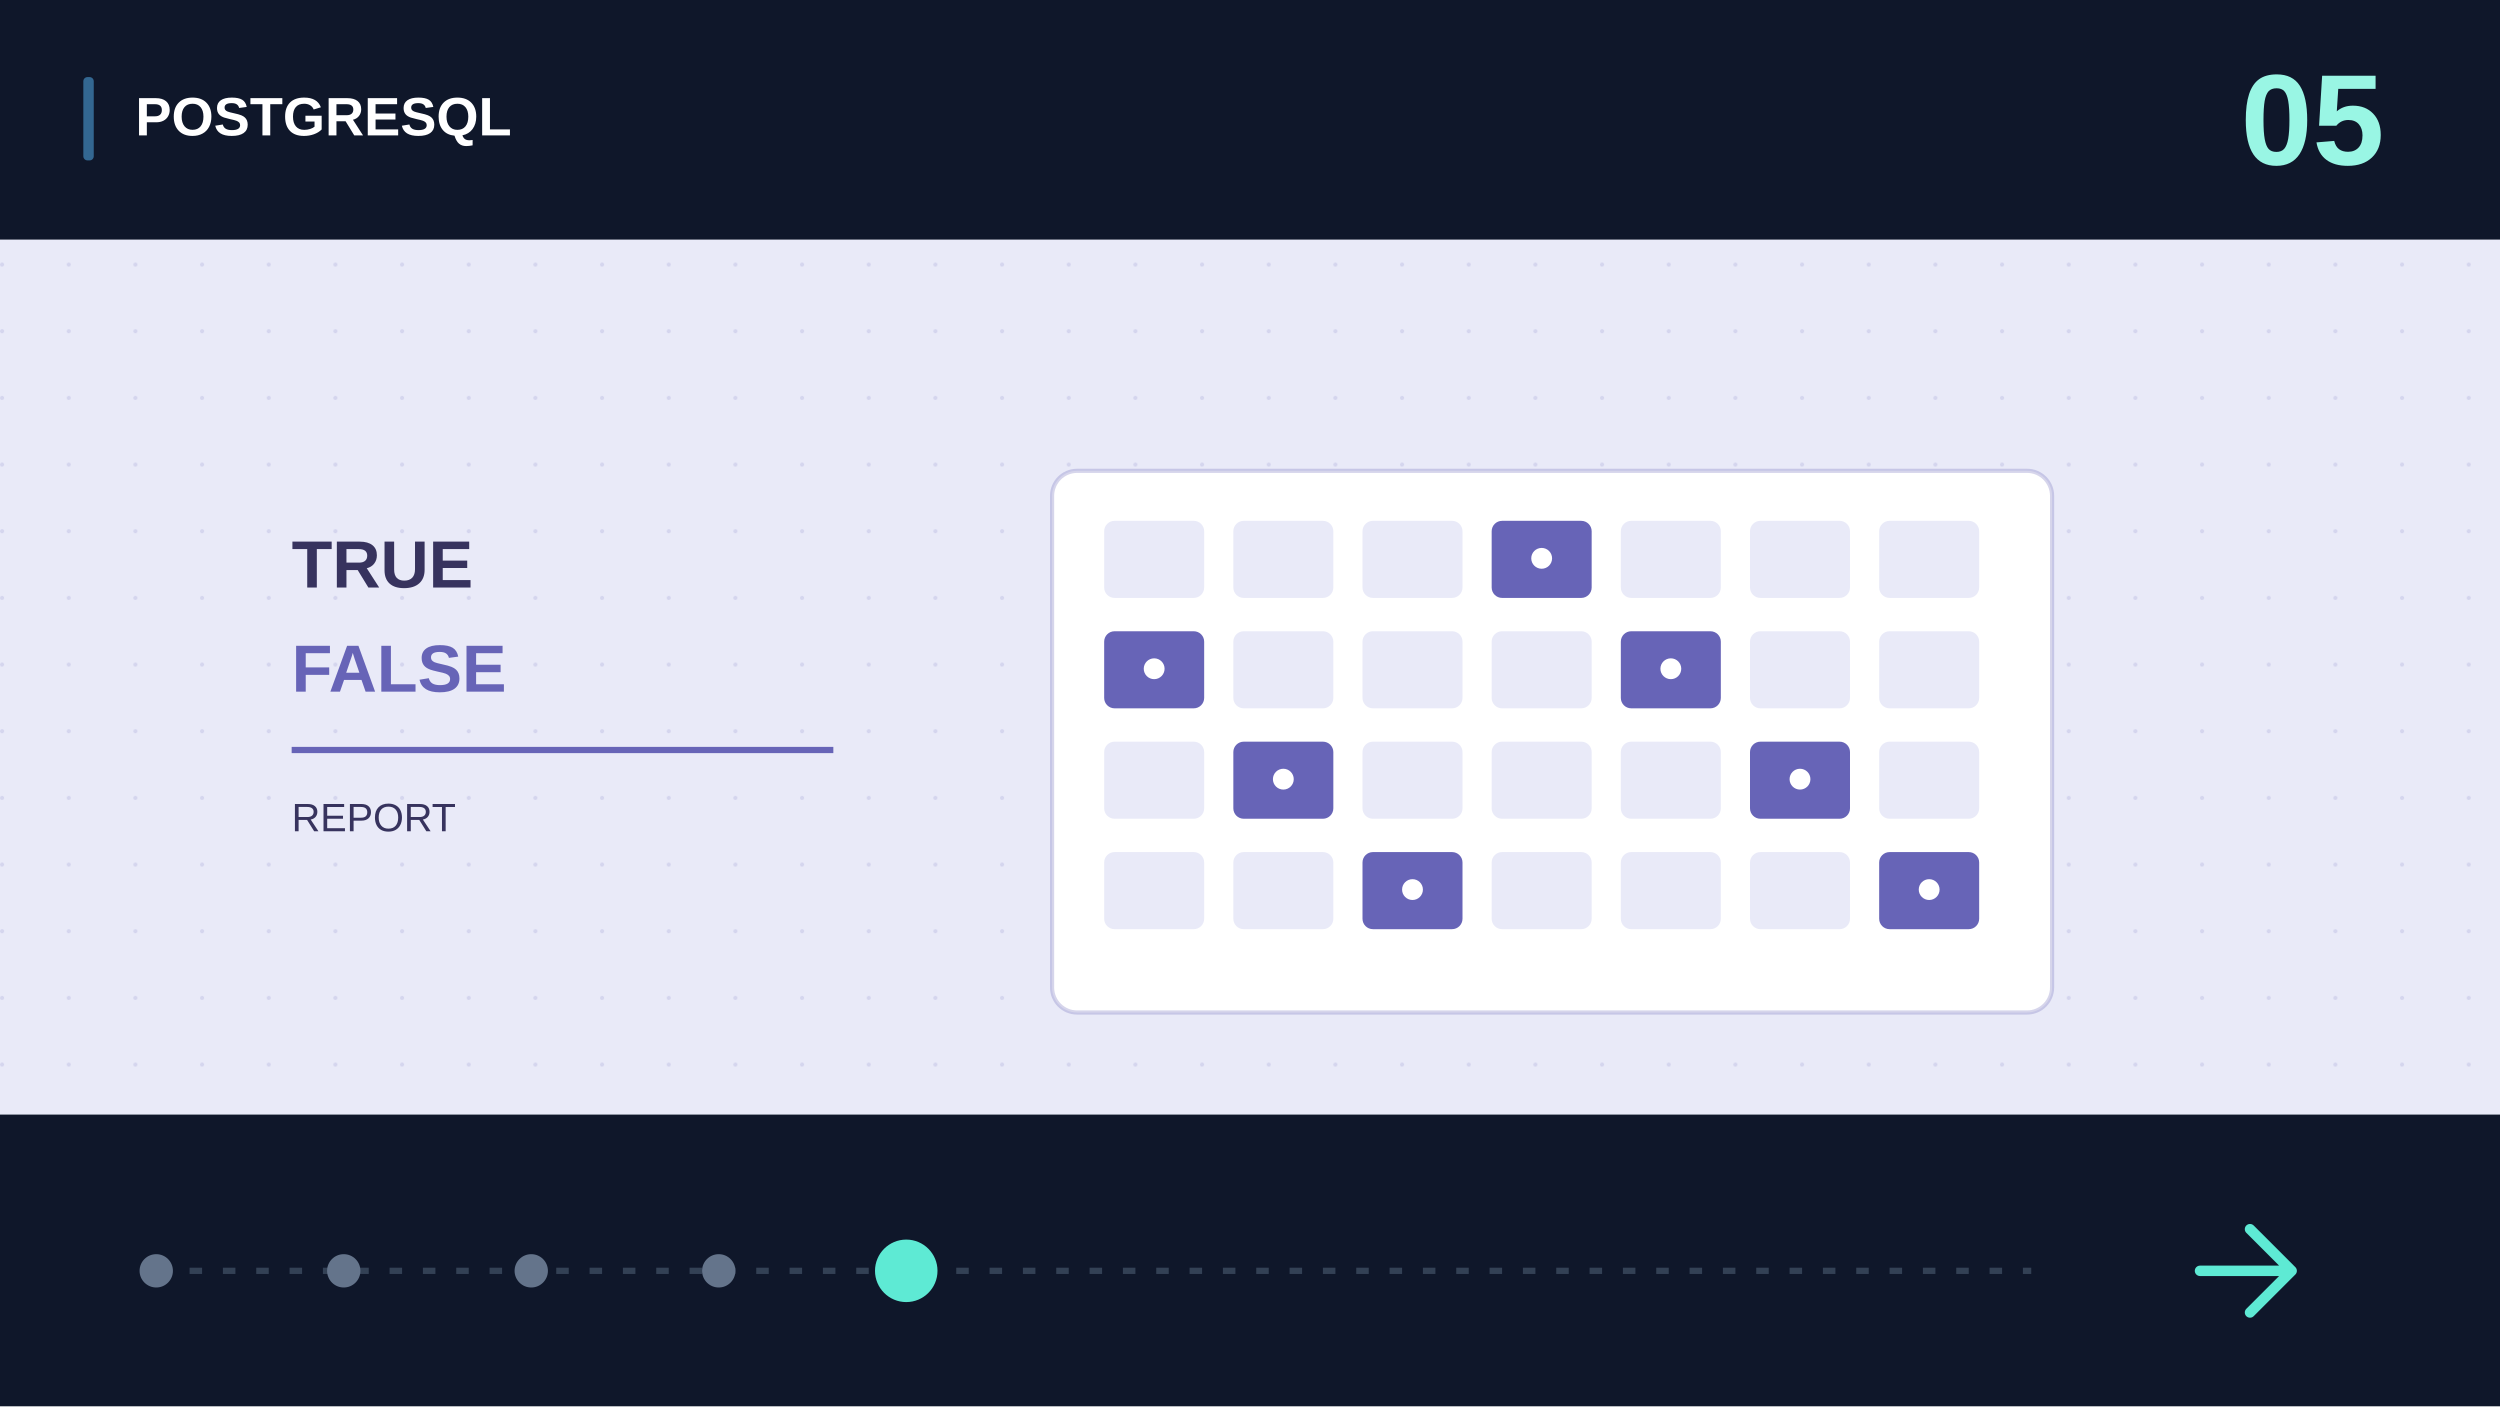
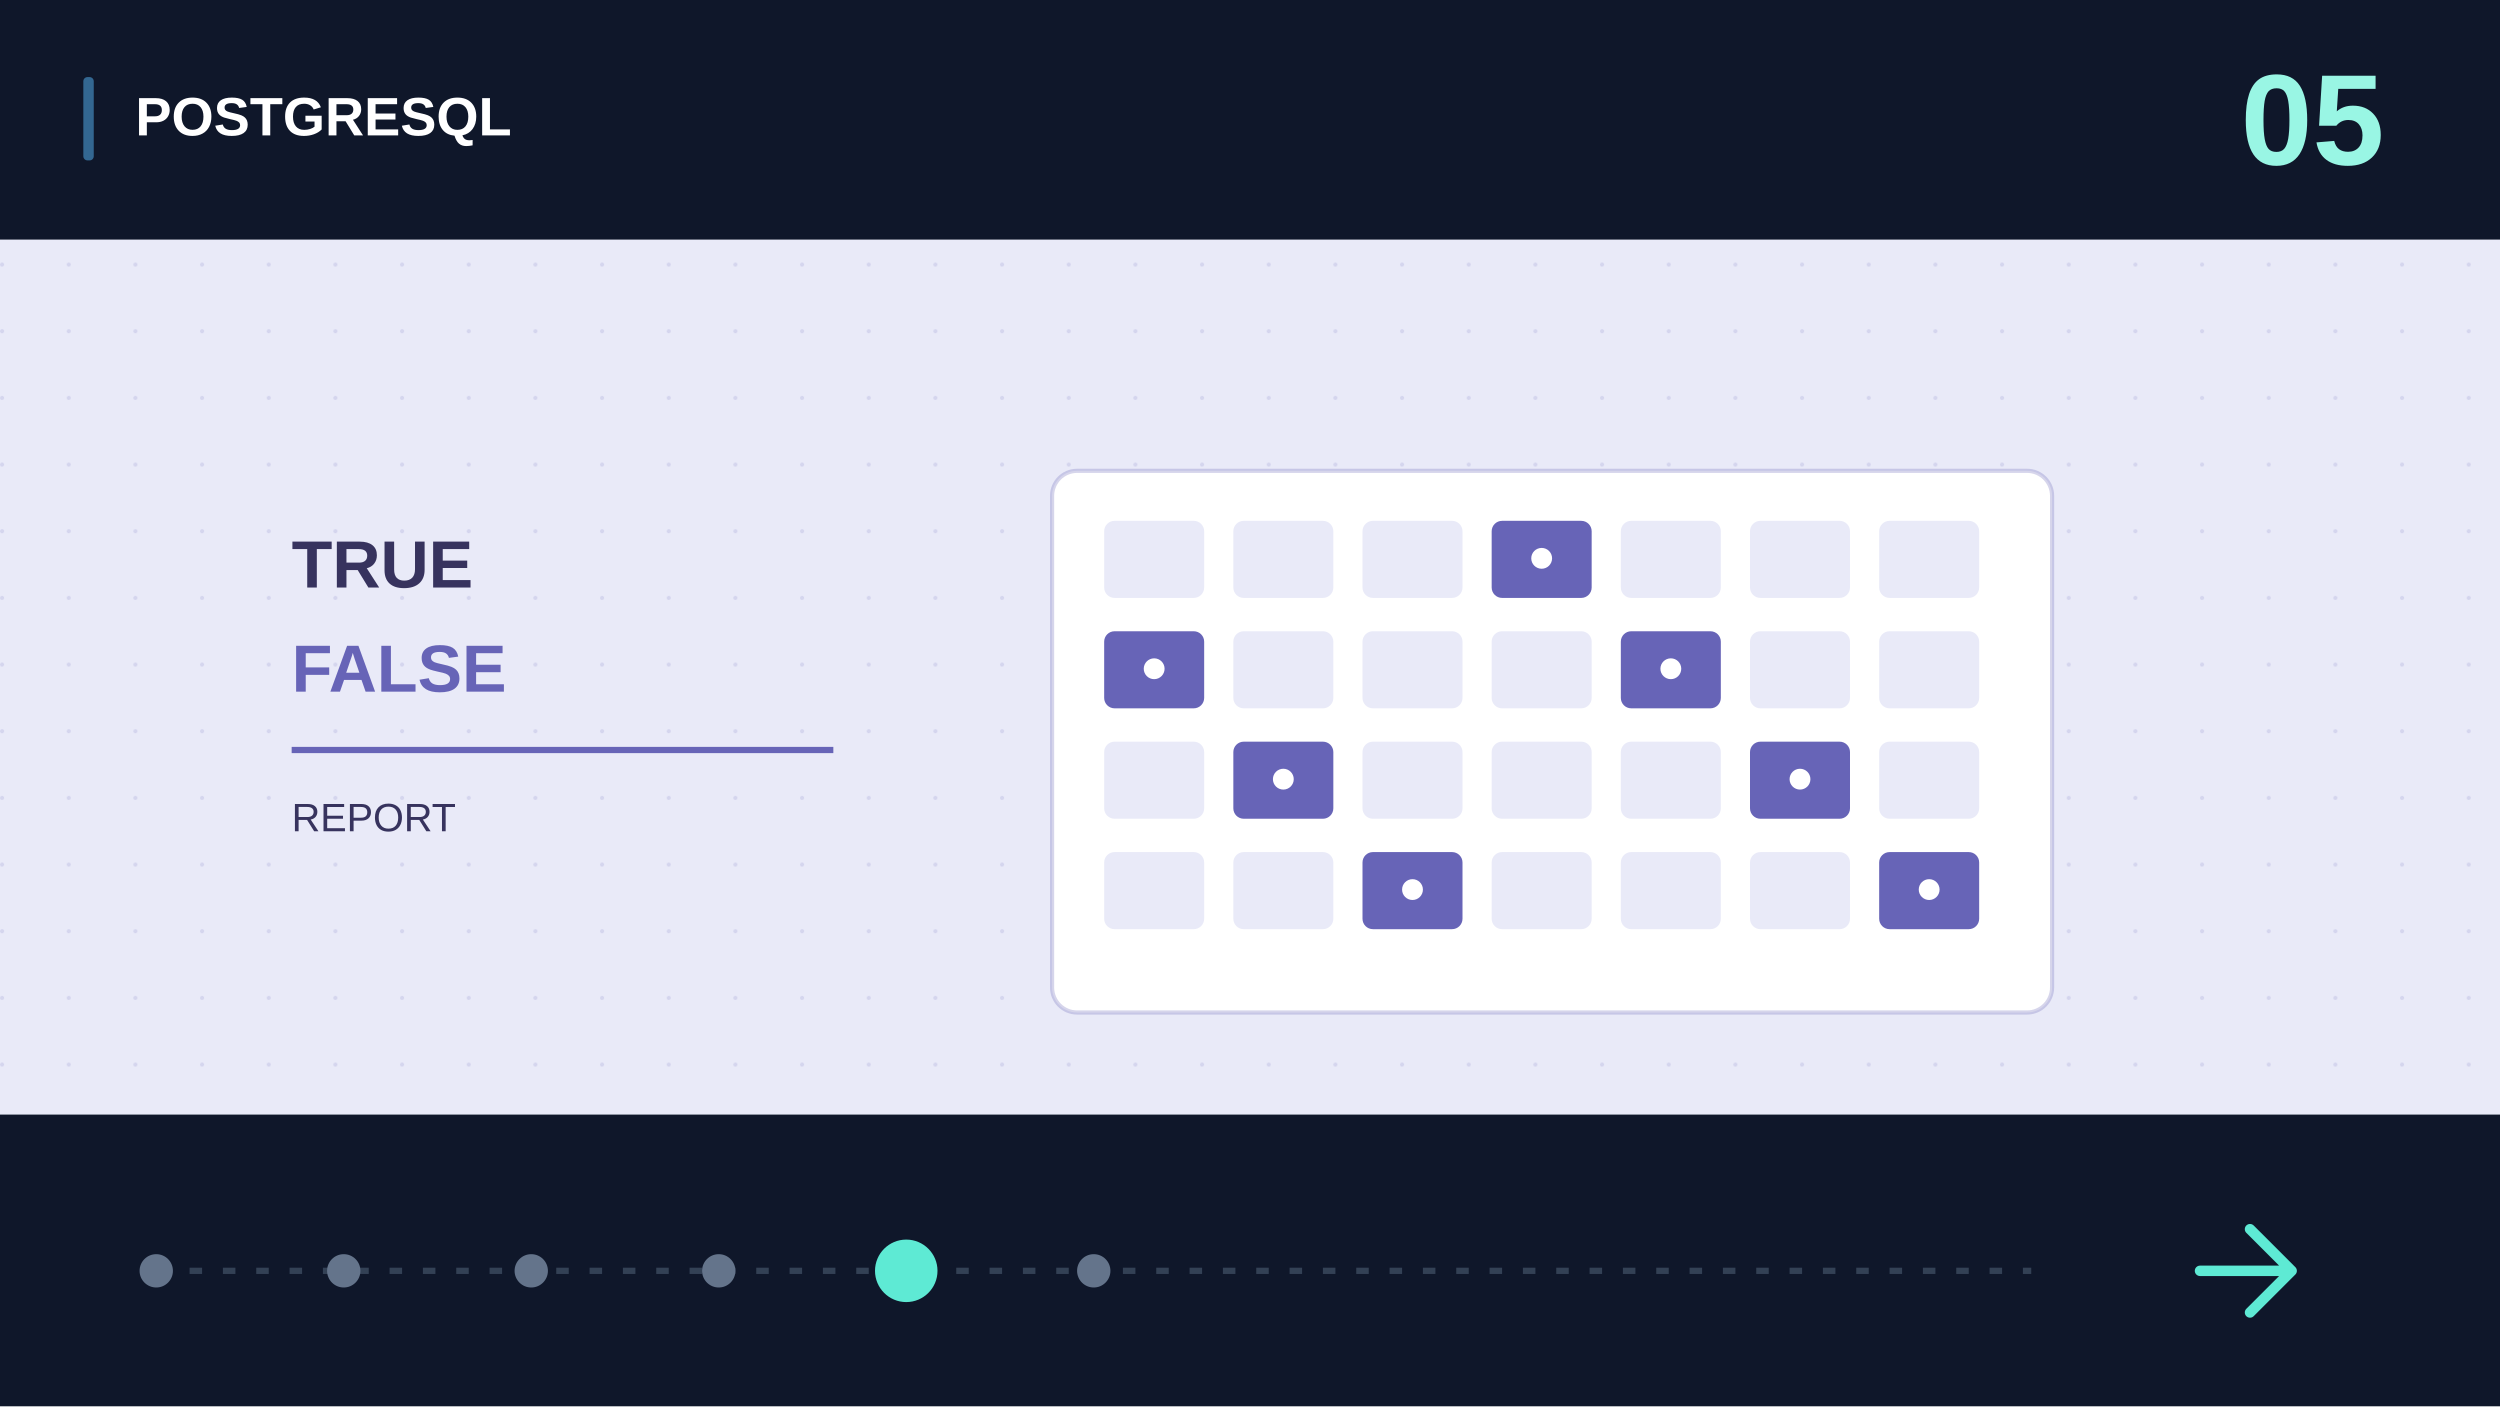
<svg xmlns="http://www.w3.org/2000/svg" width="1200" height="675" viewBox="0 0 1200 675">
  <rect width="1200" height="675" fill="#edf2f7" />
  <svg x="0" y="115" width="1200" height="420" viewBox="0 85 1200 420">
    <defs>
      <pattern id="grid" width="32" height="32" patternUnits="userSpaceOnUse">
        <circle cx="1" cy="1" r="1" fill="#6764b7" opacity=".15" />
      </pattern>
    </defs>
    <rect x="0" y="0" width="1200" height="675" rx="0" fill="#e9eaf8" stroke="none" stroke-width="2" />
    <rect width="1200" height="675" fill="url(#grid)" />
    <text x="54" y="51" font-family="Arial, sans-serif" font-size="14" font-weight="600" fill="#37335e">ANTBLOG / ENGINEERING NOTES</text>
    <text x="1080" y="51" font-family="Arial, sans-serif" font-size="16" font-weight="500" fill="#37335e">560</text>
    <path d="M54 73L1146 73" stroke="#6764b733" stroke-width="3" fill="none" />
    <rect x="505" y="196" width="480" height="260" rx="12" fill="#ffffff" stroke="#6764b744" stroke-width="2" />
    <rect x="530" y="220" width="48" height="37" rx="5" fill="#e9eaf8" stroke="none" stroke-width="2" />
    <rect x="592" y="220" width="48" height="37" rx="5" fill="#e9eaf8" stroke="none" stroke-width="2" />
    <rect x="654" y="220" width="48" height="37" rx="5" fill="#e9eaf8" stroke="none" stroke-width="2" />
    <rect x="716" y="220" width="48" height="37" rx="5" fill="#6764b7" stroke="none" stroke-width="2" />
    <circle cx="740" cy="238" r="5" fill="#ffffff" stroke="none" stroke-width="3" />
    <rect x="778" y="220" width="48" height="37" rx="5" fill="#e9eaf8" stroke="none" stroke-width="2" />
    <rect x="840" y="220" width="48" height="37" rx="5" fill="#e9eaf8" stroke="none" stroke-width="2" />
    <rect x="902" y="220" width="48" height="37" rx="5" fill="#e9eaf8" stroke="none" stroke-width="2" />
    <rect x="530" y="273" width="48" height="37" rx="5" fill="#6764b7" stroke="none" stroke-width="2" />
    <circle cx="554" cy="291" r="5" fill="#ffffff" stroke="none" stroke-width="3" />
    <rect x="592" y="273" width="48" height="37" rx="5" fill="#e9eaf8" stroke="none" stroke-width="2" />
    <rect x="654" y="273" width="48" height="37" rx="5" fill="#e9eaf8" stroke="none" stroke-width="2" />
    <rect x="716" y="273" width="48" height="37" rx="5" fill="#e9eaf8" stroke="none" stroke-width="2" />
    <rect x="778" y="273" width="48" height="37" rx="5" fill="#6764b7" stroke="none" stroke-width="2" />
    <circle cx="802" cy="291" r="5" fill="#ffffff" stroke="none" stroke-width="3" />
    <rect x="840" y="273" width="48" height="37" rx="5" fill="#e9eaf8" stroke="none" stroke-width="2" />
    <rect x="902" y="273" width="48" height="37" rx="5" fill="#e9eaf8" stroke="none" stroke-width="2" />
    <rect x="530" y="326" width="48" height="37" rx="5" fill="#e9eaf8" stroke="none" stroke-width="2" />
    <rect x="592" y="326" width="48" height="37" rx="5" fill="#6764b7" stroke="none" stroke-width="2" />
    <circle cx="616" cy="344" r="5" fill="#ffffff" stroke="none" stroke-width="3" />
    <rect x="654" y="326" width="48" height="37" rx="5" fill="#e9eaf8" stroke="none" stroke-width="2" />
    <rect x="716" y="326" width="48" height="37" rx="5" fill="#e9eaf8" stroke="none" stroke-width="2" />
    <rect x="778" y="326" width="48" height="37" rx="5" fill="#e9eaf8" stroke="none" stroke-width="2" />
    <rect x="840" y="326" width="48" height="37" rx="5" fill="#6764b7" stroke="none" stroke-width="2" />
    <circle cx="864" cy="344" r="5" fill="#ffffff" stroke="none" stroke-width="3" />
    <rect x="902" y="326" width="48" height="37" rx="5" fill="#e9eaf8" stroke="none" stroke-width="2" />
    <rect x="530" y="379" width="48" height="37" rx="5" fill="#e9eaf8" stroke="none" stroke-width="2" />
    <rect x="592" y="379" width="48" height="37" rx="5" fill="#e9eaf8" stroke="none" stroke-width="2" />
    <rect x="654" y="379" width="48" height="37" rx="5" fill="#6764b7" stroke="none" stroke-width="2" />
    <circle cx="678" cy="397" r="5" fill="#ffffff" stroke="none" stroke-width="3" />
    <rect x="716" y="379" width="48" height="37" rx="5" fill="#e9eaf8" stroke="none" stroke-width="2" />
    <rect x="778" y="379" width="48" height="37" rx="5" fill="#e9eaf8" stroke="none" stroke-width="2" />
    <rect x="840" y="379" width="48" height="37" rx="5" fill="#e9eaf8" stroke="none" stroke-width="2" />
    <rect x="902" y="379" width="48" height="37" rx="5" fill="#6764b7" stroke="none" stroke-width="2" />
    <circle cx="926" cy="397" r="5" fill="#ffffff" stroke="none" stroke-width="3" />
    <text x="140" y="252" font-family="Arial, sans-serif" font-size="32" font-weight="700" fill="#37335e">TRUE</text>
    <text x="140" y="302" font-family="Arial, sans-serif" font-size="32" font-weight="700" fill="#6764b7">FALSE</text>
    <path d="M140 330L400 330" stroke="#6764b7" stroke-width="3" fill="none" />
    <text x="140" y="369" font-family="Arial, sans-serif" font-size="19" font-weight="500" fill="#37335e">REPORT</text>
    <rect x="0" y="507" width="1200" height="168" rx="0" fill="#37335e" stroke="none" stroke-width="2" />
    <rect x="54" y="539" width="5" height="81" rx="0" fill="#6764b7" stroke="none" stroke-width="2" />
    <text x="78" y="578" font-family="Arial, sans-serif" font-size="60" font-weight="700" fill="#ffffff">ROLE / GRANT</text>
    <text x="80" y="620" font-family="Arial, sans-serif" font-size="20" font-weight="500" fill="#cbd5e1">PostgreSQL · PG-041 · Operations through Toi Noi</text>
  </svg>
  <rect width="1200" height="115" fill="#0f172a" />
  <rect x="40" y="37" width="5" height="40" rx="2" fill="#336791" />
  <text x="65" y="65" font-family="Arial,sans-serif" font-size="26" font-weight="700" fill="white">POSTGRESQL</text>
  <text x="1110" y="79" text-anchor="middle" font-family="Arial,sans-serif" font-size="62" font-weight="700" fill="#99f6e4">05</text>
  <rect y="535" width="1200" height="140" fill="#0f172a" />
  <path d="M75 610h900" stroke="#334155" stroke-width="3" stroke-dasharray="6 10" />
  <circle cx="75" cy="610" r="8" fill="#64748b" />
  <circle cx="165" cy="610" r="8" fill="#64748b" />
  <circle cx="255" cy="610" r="8" fill="#64748b" />
  <circle cx="345" cy="610" r="8" fill="#64748b" />
  <circle cx="435" cy="610" r="15" fill="#5eead4" />
+   <circle cx="525" cy="610" r="8" fill="#64748b" />
  <path d="m1080 590 20 20-20 20m-24-20h44" fill="none" stroke="#5eead4" stroke-width="5" stroke-linecap="round" stroke-linejoin="round" />
</svg>
